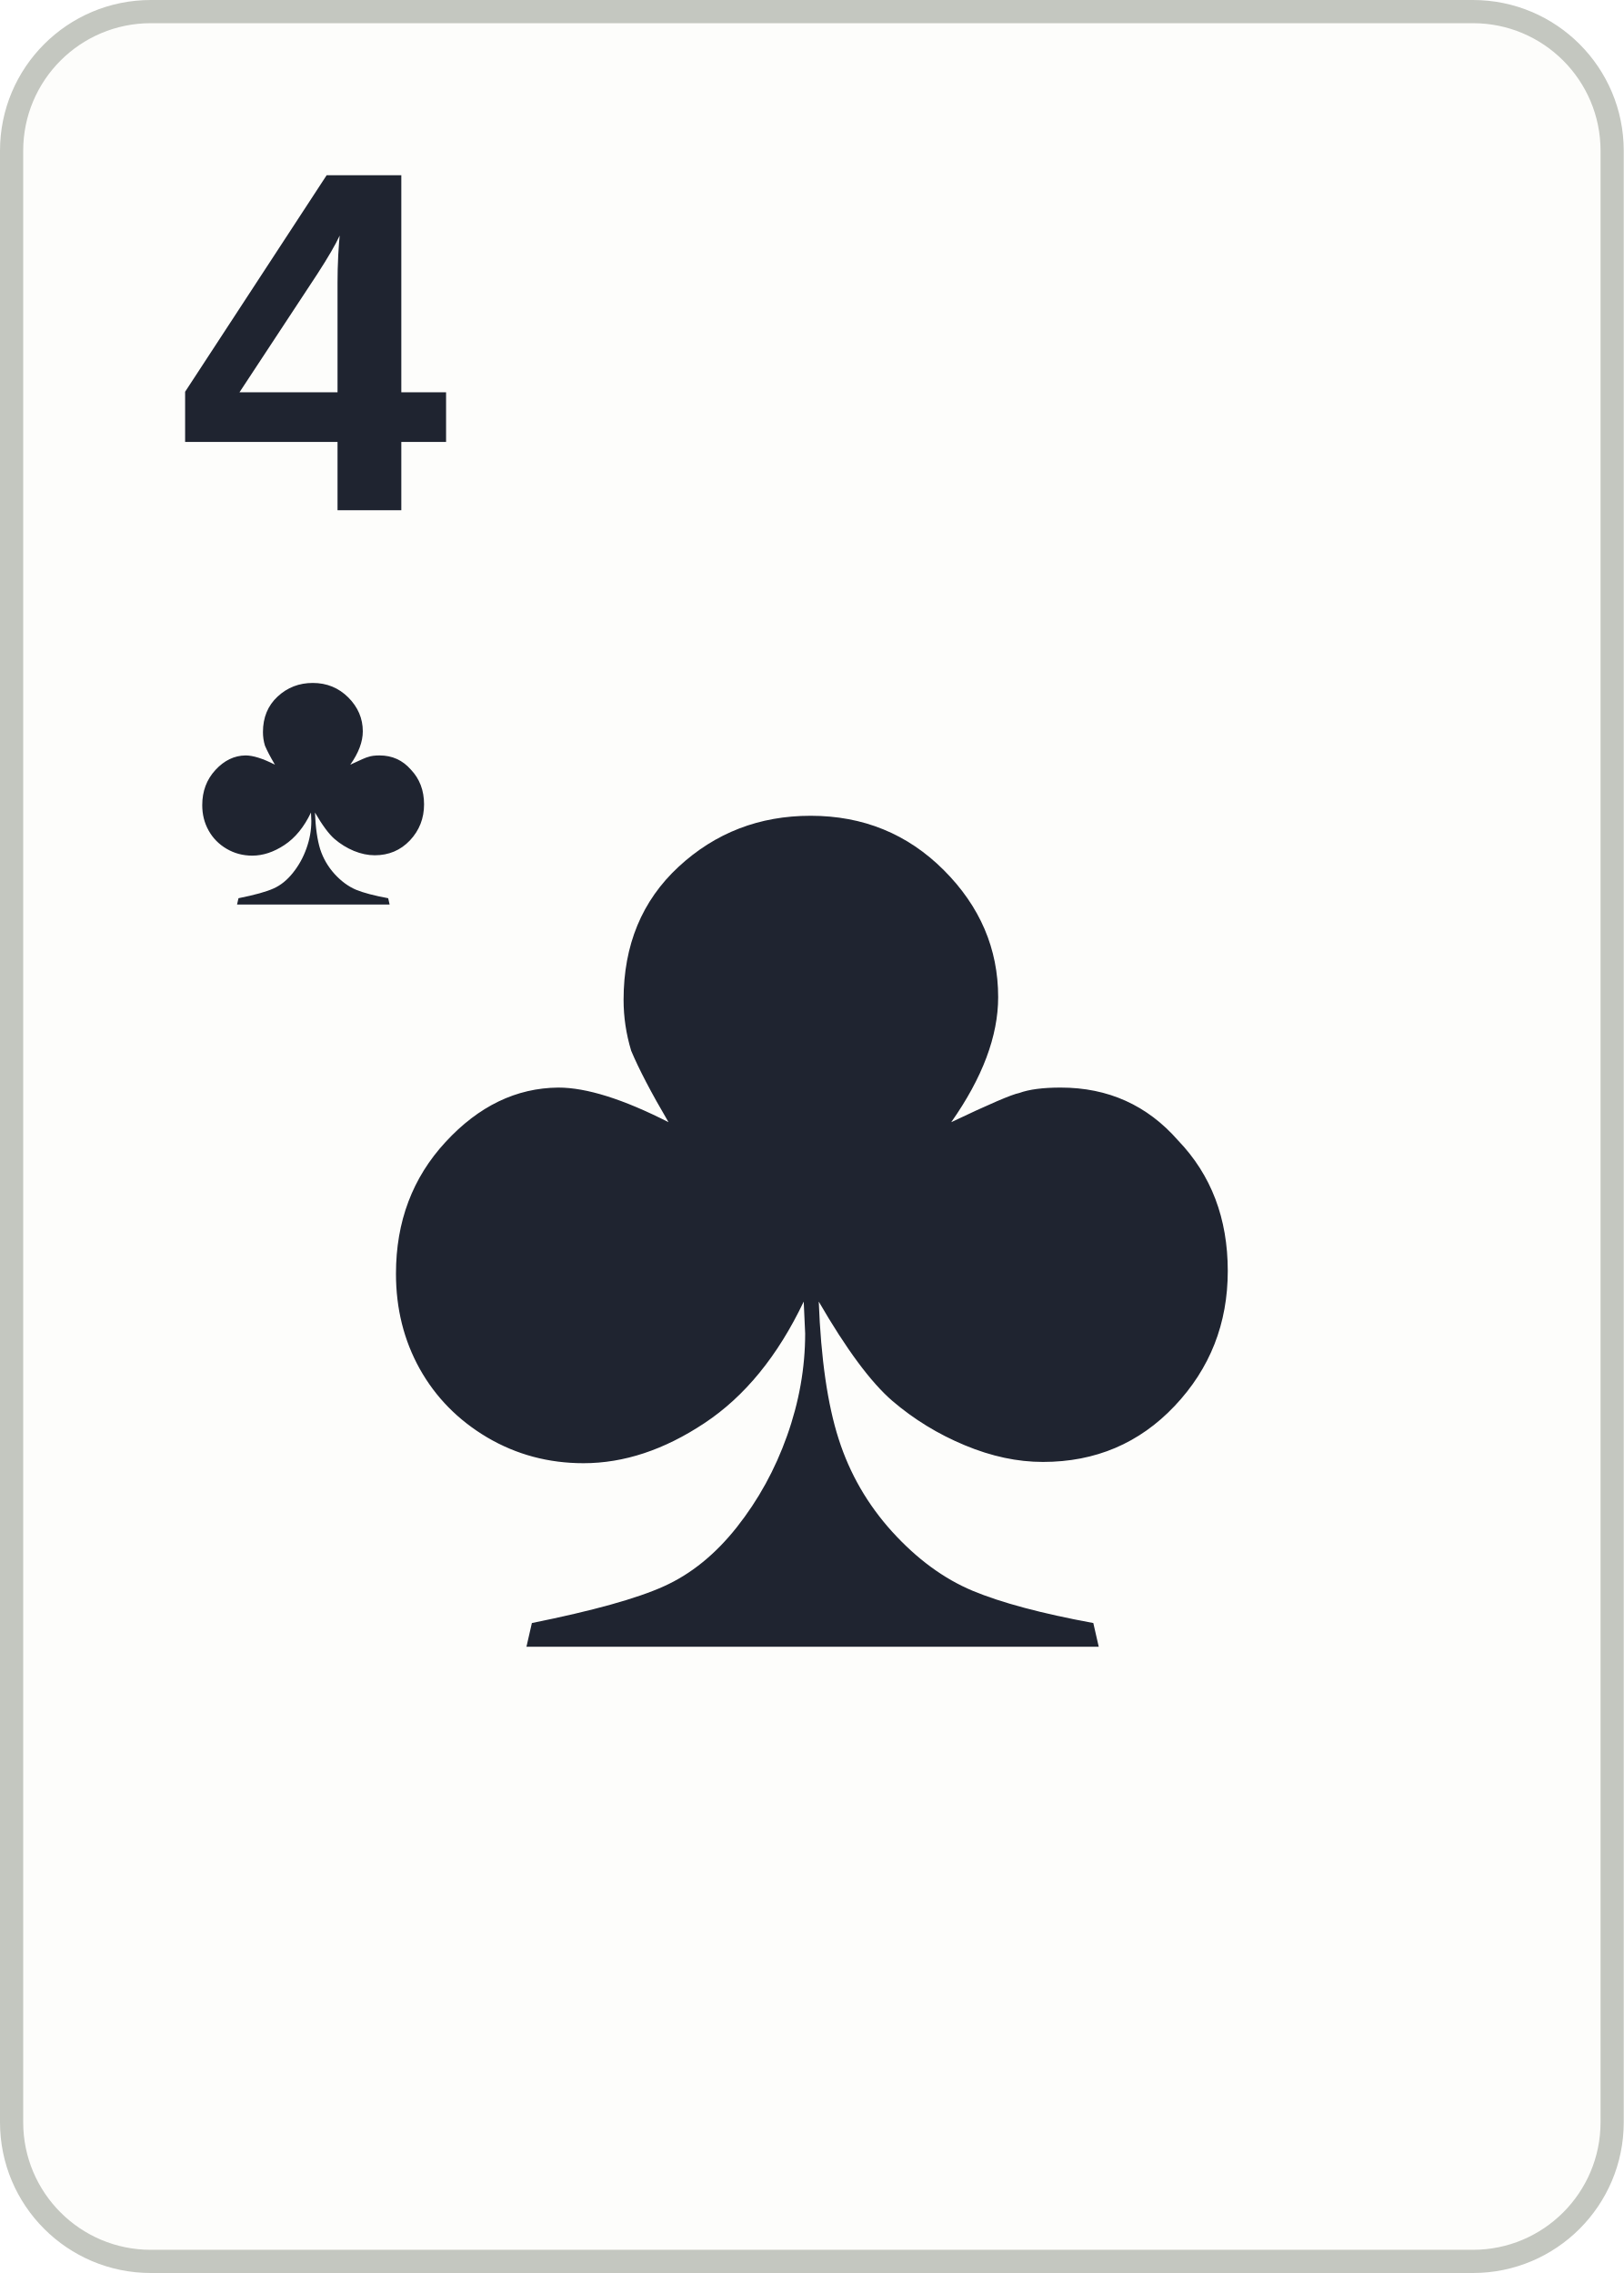
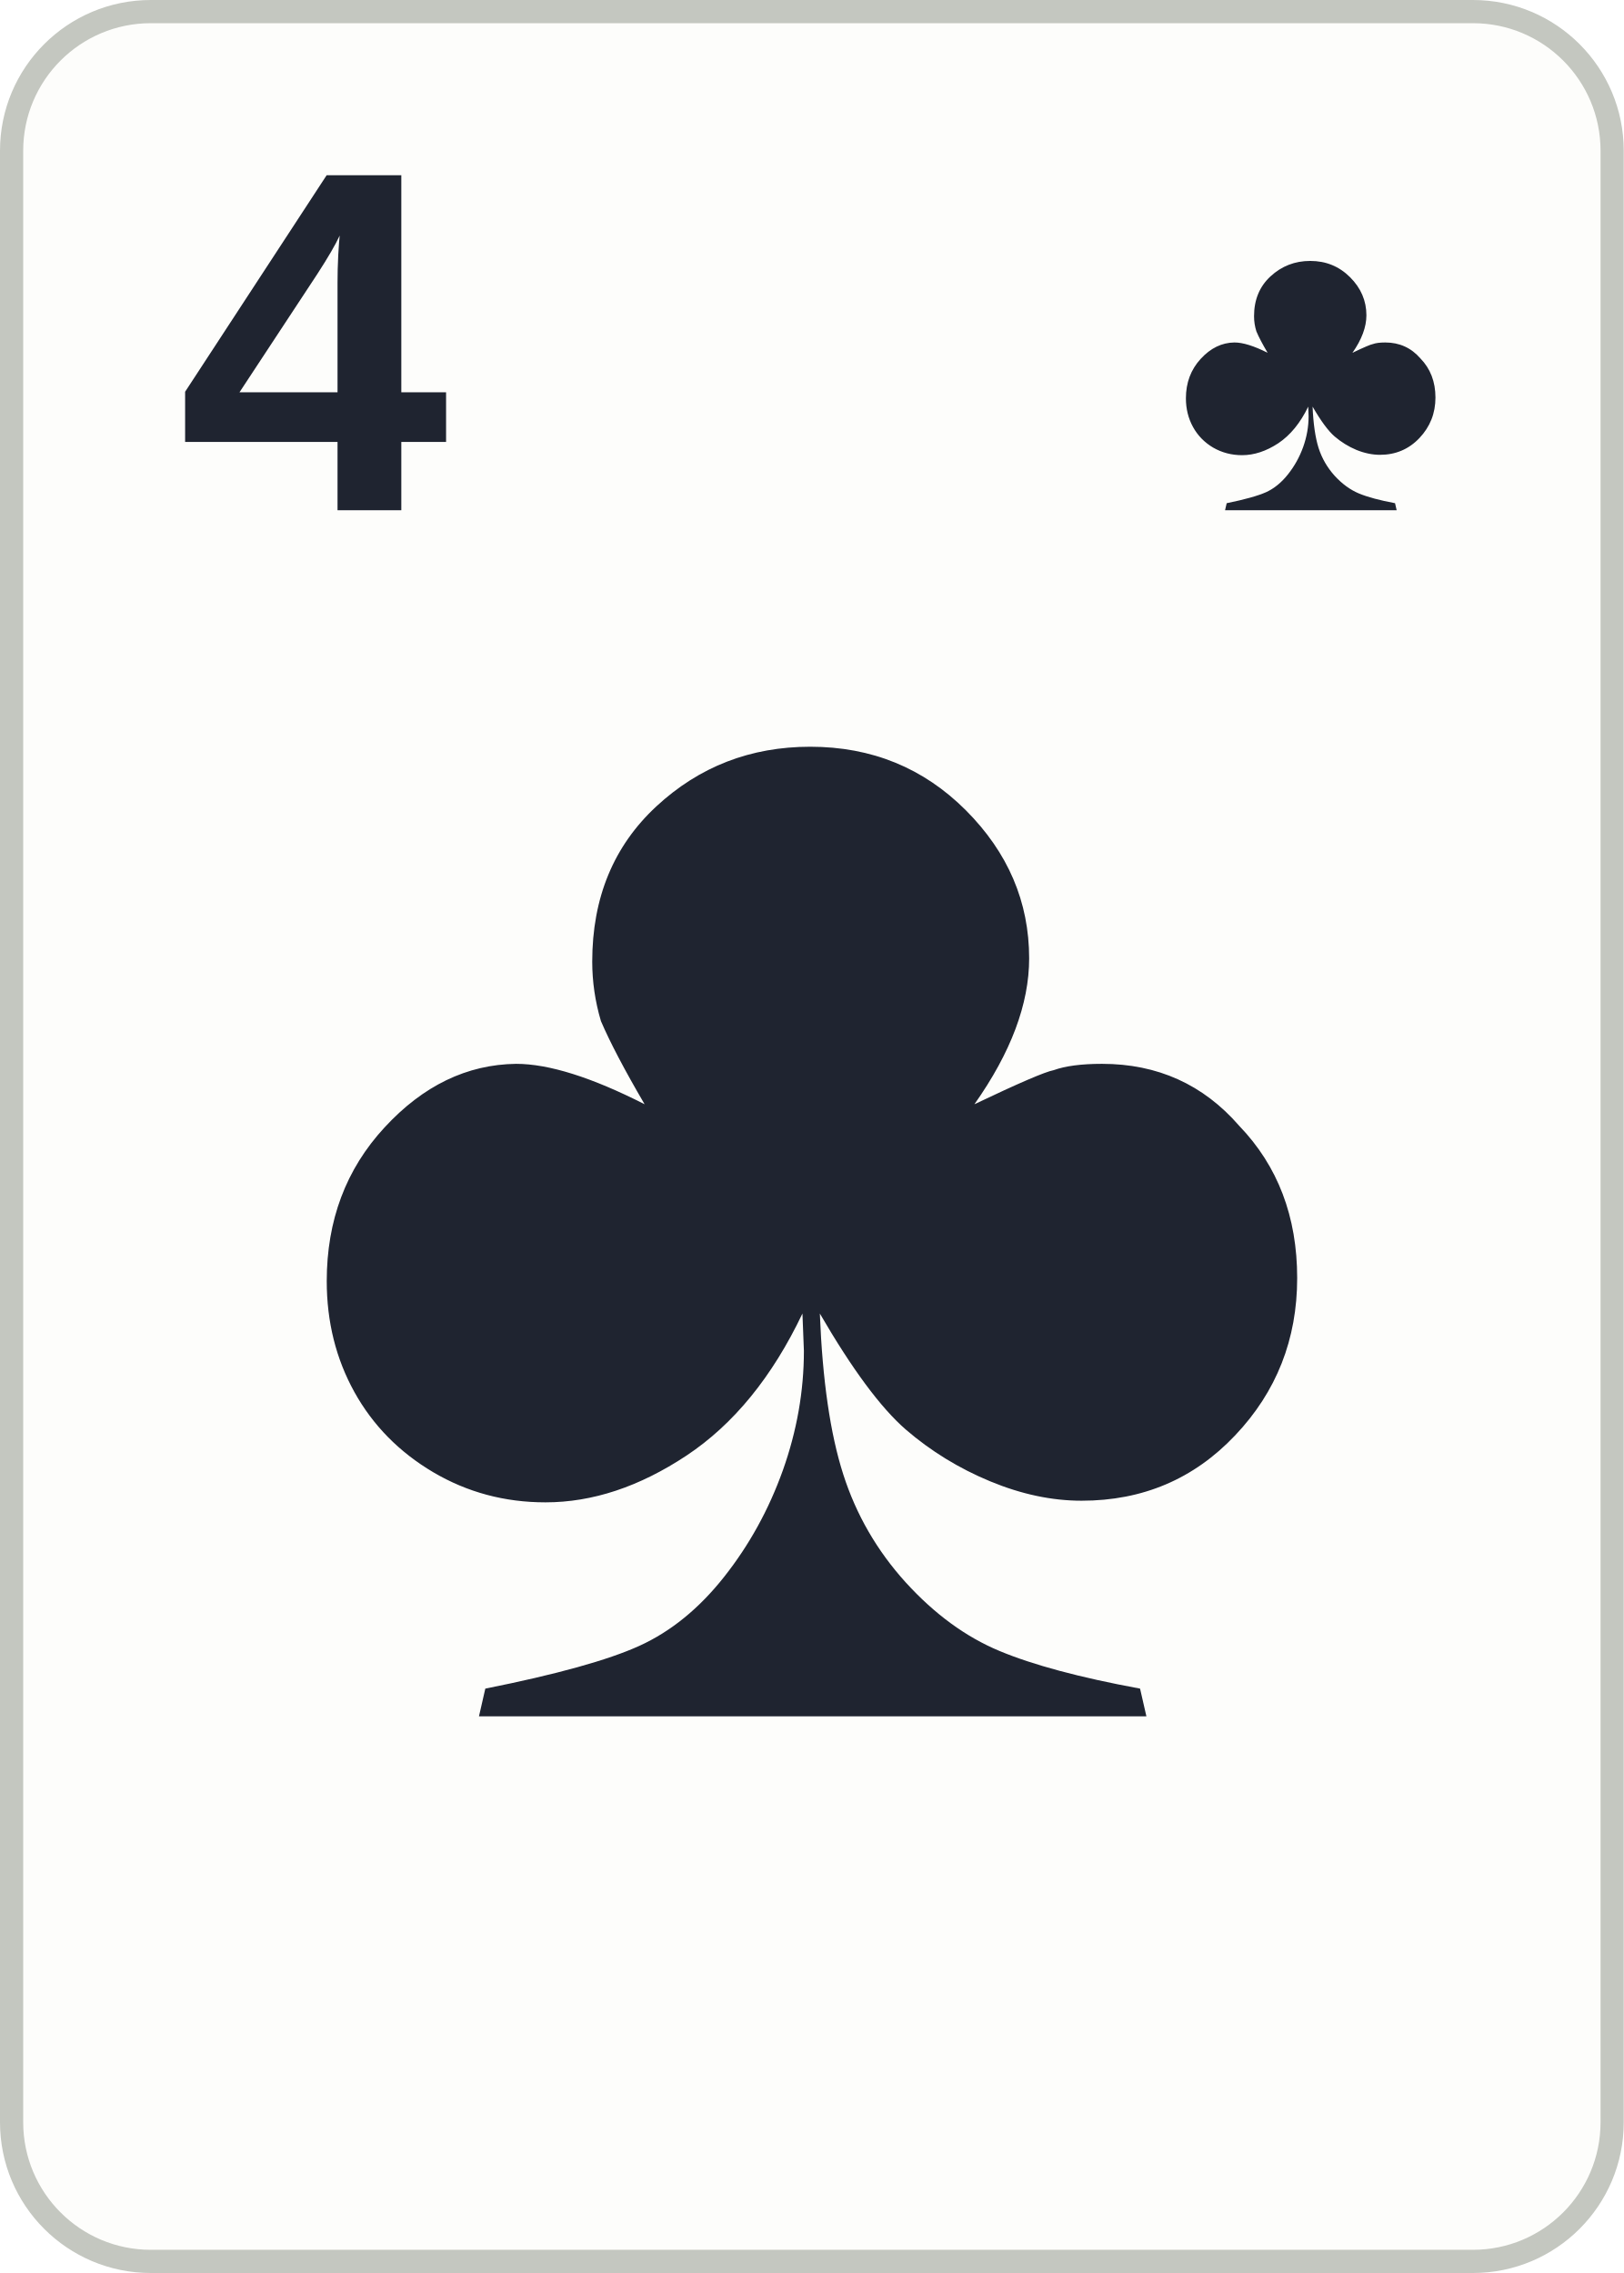
<svg xmlns="http://www.w3.org/2000/svg" viewBox="0 0 140 196">
  <rect x="1" y="1" width="138" height="194" rx="12" fill="#fdfdfb" stroke="#c4c7c0" stroke-width="2" />
  <g font-family="Arial,Helvetica,sans-serif" font-weight="700">
    <text x="27" y="44" font-size="42" text-anchor="middle" fill="#1f2430">4</text>
-     <text x="27" y="78" font-size="32" text-anchor="middle" fill="#1f2430">♣</text>
-     <text x="70" y="142" font-size="120" text-anchor="middle" fill="#1f2430">♣</text>
+     <text x="113" y="44" font-size="36" text-anchor="middle" fill="#1f2430">♣</text>
+     <text x="70" y="148" font-size="140" text-anchor="middle" fill="#1f2430">♣</text>
  </g>
</svg>
